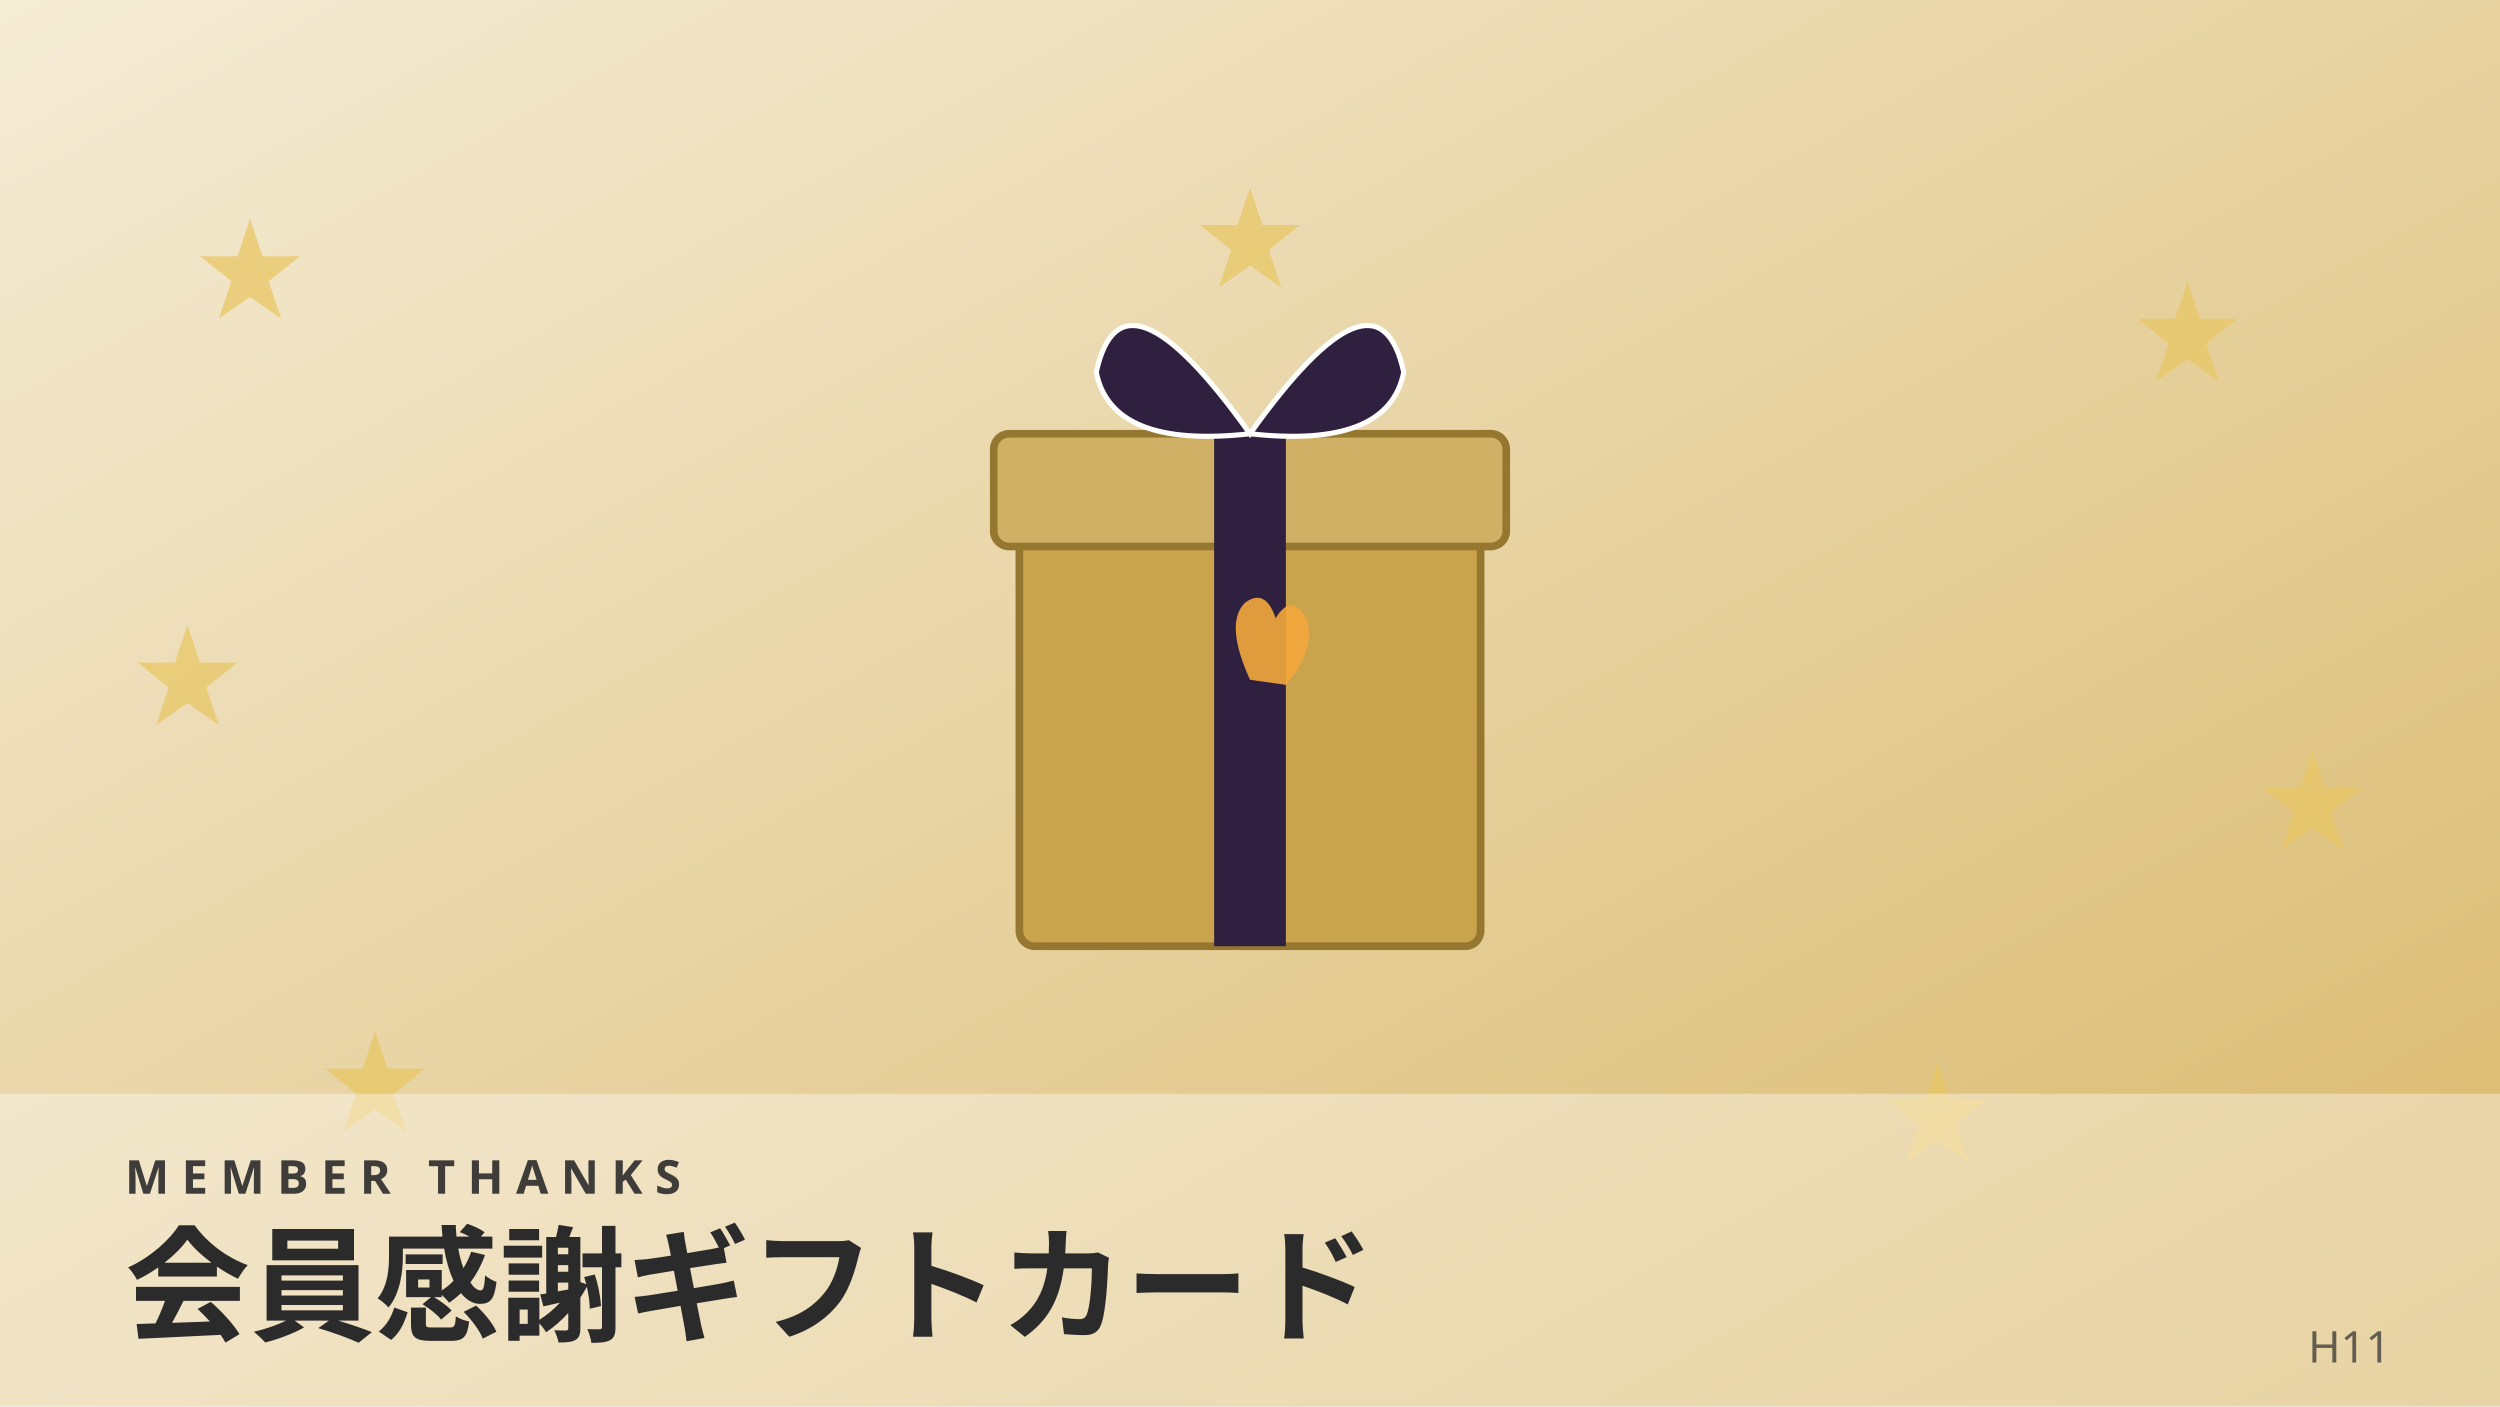
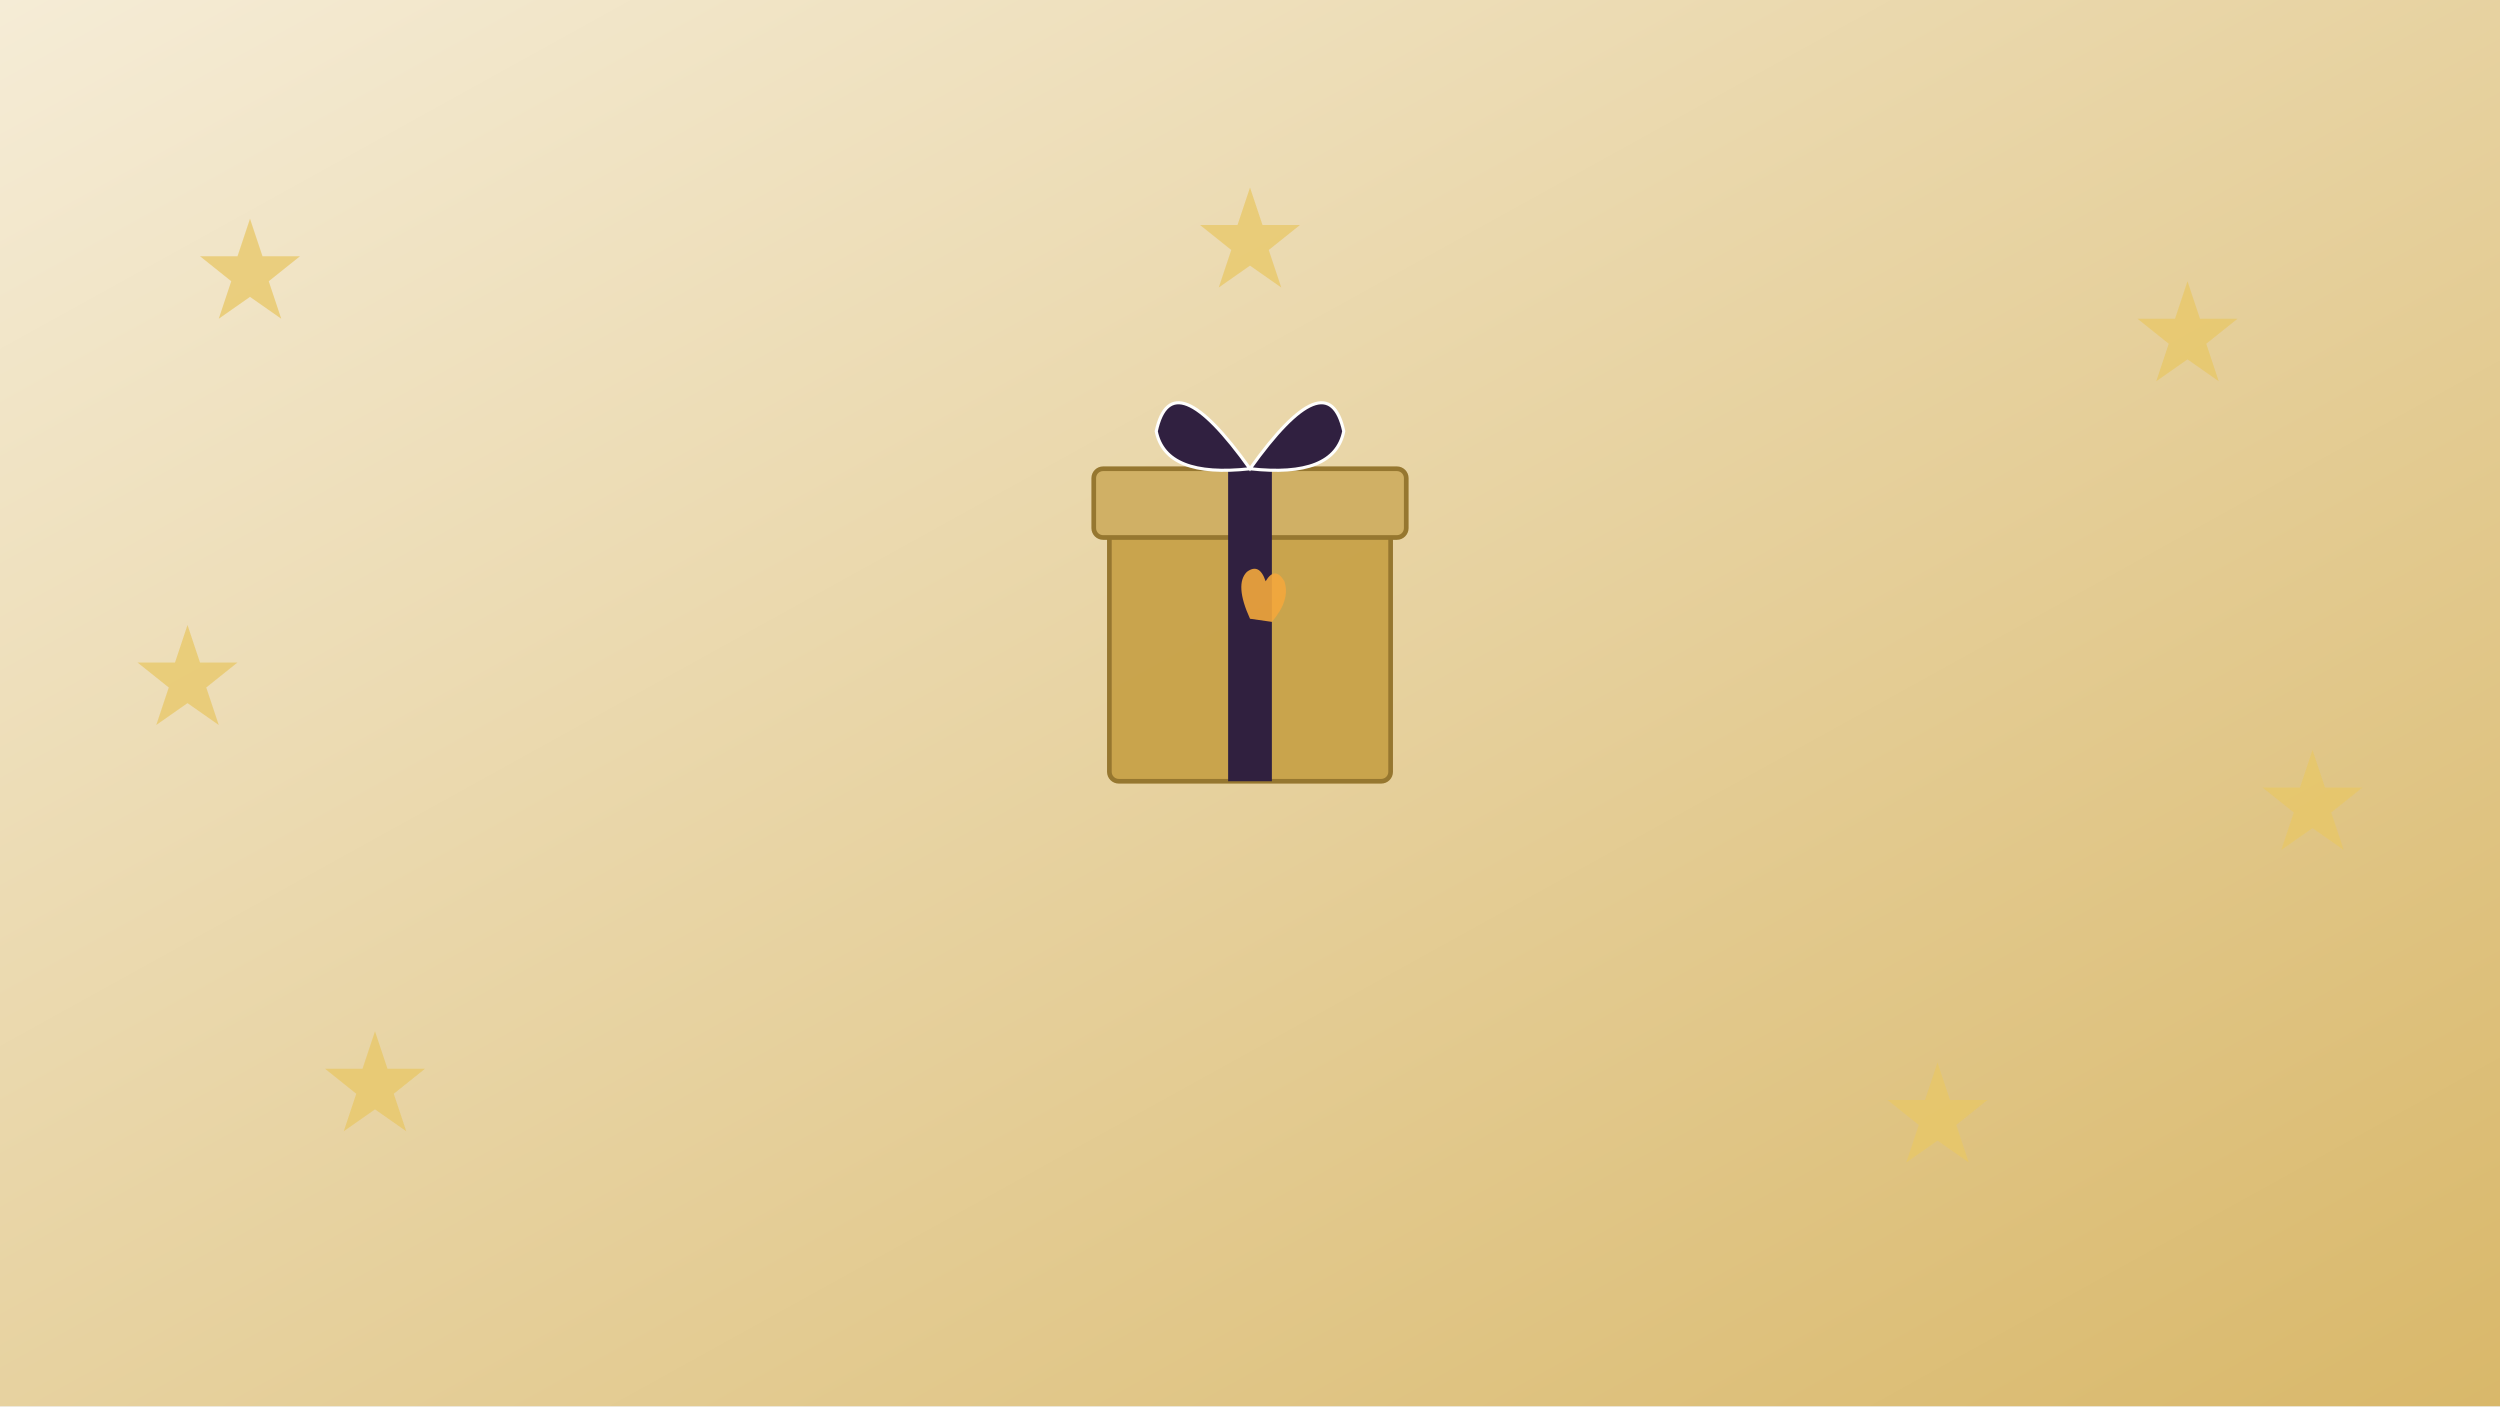
<svg xmlns="http://www.w3.org/2000/svg" viewBox="0 0 800 450">
  <defs>
    <linearGradient id="bg" x1="0" y1="0" x2="1" y2="1">
      <stop offset="0" stop-color="#f5ecd6" />
      <stop offset="1" stop-color="#d9b86a" />
    </linearGradient>
  </defs>
  <rect width="800" height="450" fill="url(#bg)" />
  <path d="M80 70 l4 12 12 0 -10 8 4 12 -10 -7 -10 7 4 -12 -10 -8 12 0z" fill="#e8c766" opacity=".75" />
  <path d="M700 90 l4 12 12 0 -10 8 4 12 -10 -7 -10 7 4 -12 -10 -8 12 0z" fill="#e8c766" opacity=".75" />
  <path d="M620 340 l4 12 12 0 -10 8 4 12 -10 -7 -10 7 4 -12 -10 -8 12 0z" fill="#e8c766" opacity=".75" />
  <path d="M120 330 l4 12 12 0 -10 8 4 12 -10 -7 -10 7 4 -12 -10 -8 12 0z" fill="#e8c766" opacity=".75" />
  <path d="M400 60 l4 12 12 0 -10 8 4 12 -10 -7 -10 7 4 -12 -10 -8 12 0z" fill="#e8c766" opacity=".75" />
  <path d="M740 240 l4 12 12 0 -10 8 4 12 -10 -7 -10 7 4 -12 -10 -8 12 0z" fill="#e8c766" opacity=".75" />
  <path d="M60 200 l4 12 12 0 -10 8 4 12 -10 -7 -10 7 4 -12 -10 -8 12 0z" fill="#e8c766" opacity=".75" />
  <g opacity=".97">
-     <g transform="translate(277.0 24) scale(0.82)">
+     <g transform="translate(325.0 80) scale(0.5)">
      <rect x="60" y="170" width="180" height="170" rx="6" fill="#c9a24a" stroke="#94742c" stroke-width="3" />
      <rect x="50" y="140" width="200" height="44" rx="6" fill="#d0af63" stroke="#94742c" stroke-width="3" />
      <rect x="136" y="140" width="28" height="200" fill="#2b1b3d" />
      <path d="M150 140 Q100 70 90 116 Q96 146 150 140 Q204 146 210 116 Q200 70 150 140 Z" fill="#2b1b3d" stroke="#fff" stroke-width="2" />
      <path d="M150 236 q-10 -22 -2 -30 q8 -6 12 6 q6 -10 12 0 q4 12 -8 26 z" fill="#f4a63a" opacity=".9" />
    </g>
  </g>
-   <rect x="0" y="350" width="800" height="100" fill="#ffffff" opacity=".38" />
-   <text x="40" y="382" font-family="'Noto Sans JP','Yu Gothic UI',Meiryo,sans-serif" font-size="15" letter-spacing="4" font-weight="700" fill="#2b2b2b" opacity=".9">MEMBER THANKS</text>
-   <text x="40" y="426" font-family="'Noto Sans JP','Yu Gothic UI',Meiryo,sans-serif" font-size="40" font-weight="900" fill="#2b2b2b">会員感謝ギフトカード</text>
-   <text x="765" y="436" text-anchor="end" font-family="'Noto Sans JP','Yu Gothic UI',Meiryo,sans-serif" font-size="14" fill="#2b2b2b" opacity=".7">H11</text>
</svg>
